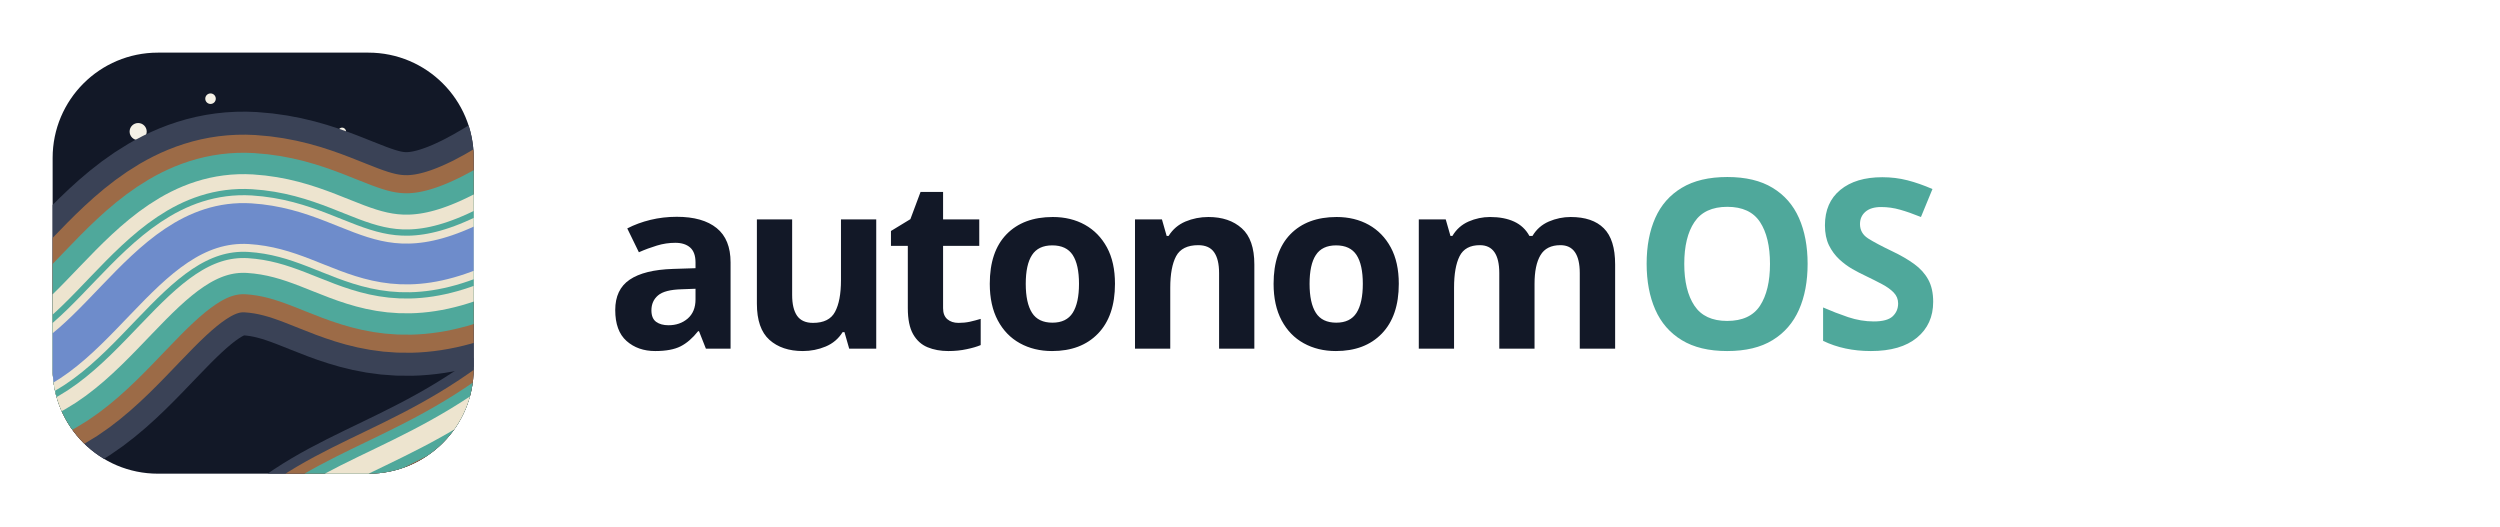
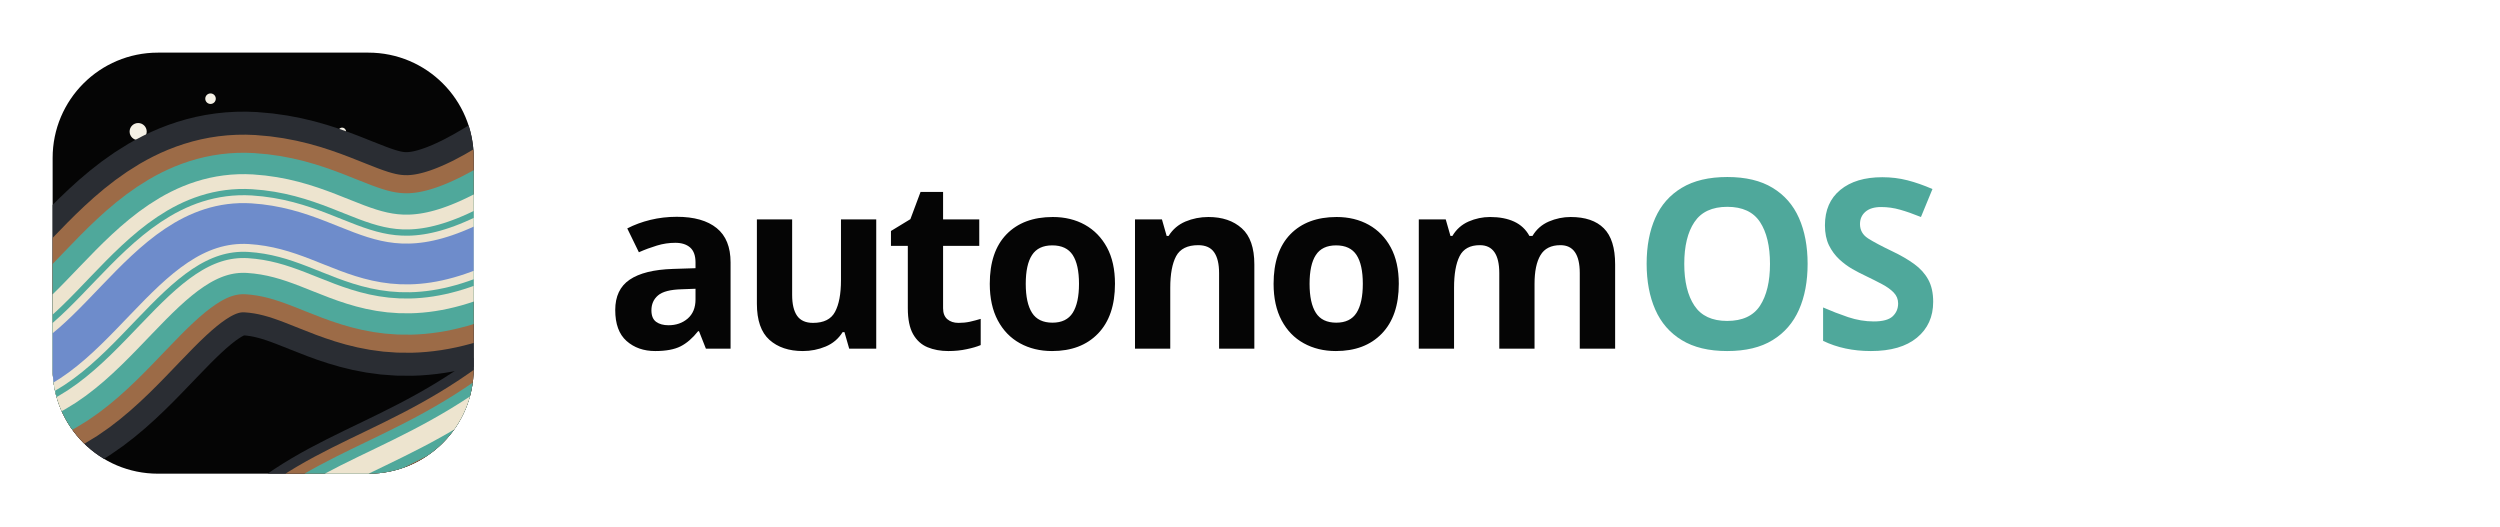
<svg xmlns="http://www.w3.org/2000/svg" width="380" height="80" viewBox="0 0 380 80" fill="none">
  <g transform="translate(8 8)">
    <defs>
      <clipPath id="w">
        <rect width="64" height="64" rx="16" />
      </clipPath>
    </defs>
    <g clip-path="url(#w)">
-       <rect width="64" height="64" fill="#121827" />
+       <rect width="64" height="64" fill="#050505" />
      <circle cx="13" cy="12" r="1.3" fill="#F5F1E6" />
      <circle cx="24" cy="7" r="0.8" fill="#F5F1E6" />
      <circle cx="52" cy="33" r="1" fill="#F5F1E6" />
      <circle cx="8" cy="30" r="0.7" fill="#F5F1E6" />
      <circle cx="44" cy="12" r="0.6" fill="#F5F1E6" />
-       <path d="M30 74C42 62 56 62 74 46" stroke="#3A4256" stroke-width="12" stroke-linecap="round" fill="none" />
+       <path d="M30 74C42 62 56 62 74 46" stroke="#2A2D33" stroke-width="12" stroke-linecap="round" fill="none" />
      <path d="M30 74C42 62 56 62 74 46" stroke="#9C6B47" stroke-width="9" stroke-linecap="round" fill="none" />
      <path d="M30 74C42 62 56 62 74 46" stroke="#4FA89B" stroke-width="6" stroke-linecap="round" fill="none" />
      <path d="M30 74C42 62 56 62 74 46" stroke="#EDE4CF" stroke-width="3" stroke-linecap="round" fill="none" />
-       <path d="M-10 50C6 50 13 25 30 26C46 27 50 41 76 23" stroke="#3A4256" stroke-width="34" stroke-linecap="round" fill="none" />
+       <path d="M-10 50C6 50 13 25 30 26C46 27 50 41 76 23" stroke="#2A2D33" stroke-width="34" stroke-linecap="round" fill="none" />
      <path d="M-10 50C6 50 13 25 30 26C46 27 50 41 76 23" stroke="#9C6B47" stroke-width="27" stroke-linecap="round" fill="none" />
      <path d="M-10 50C6 50 13 25 30 26C46 27 50 41 76 23" stroke="#4FA89B" stroke-width="21.5" stroke-linecap="round" fill="none" />
      <path d="M-10 50C6 50 13 25 30 26C46 27 50 41 76 23" stroke="#EDE4CF" stroke-width="15" stroke-linecap="round" fill="none" />
      <path d="M-10 50C6 50 13 25 30 26C46 27 50 41 76 23" stroke="#4FA89B" stroke-width="10.5" stroke-linecap="round" fill="none" />
      <path d="M-10 50C6 50 13 25 30 26C46 27 50 41 76 23" stroke="#EDE4CF" stroke-width="8.6" stroke-linecap="round" fill="none" />
      <path d="M-10 50C6 50 13 25 30 26C46 27 50 41 76 23" stroke="#6E8CCB" stroke-width="6.2" stroke-linecap="round" fill="none" />
    </g>
  </g>
-   <text x="92" y="53" font-family="'Bricolage Grotesque', 'Hanken Grotesk', ui-sans-serif, system-ui, sans-serif" font-size="36" font-weight="700" letter-spacing="-1.4" fill="#121827">autonom<tspan fill="#4FA89B">OS</tspan>
+   <text x="92" y="53" font-family="'Bricolage Grotesque', 'Hanken Grotesk', ui-sans-serif, system-ui, sans-serif" font-size="36" font-weight="700" letter-spacing="-1.4" fill="#050505">autonom<tspan fill="#4FA89B">OS</tspan>
  </text>
</svg>
